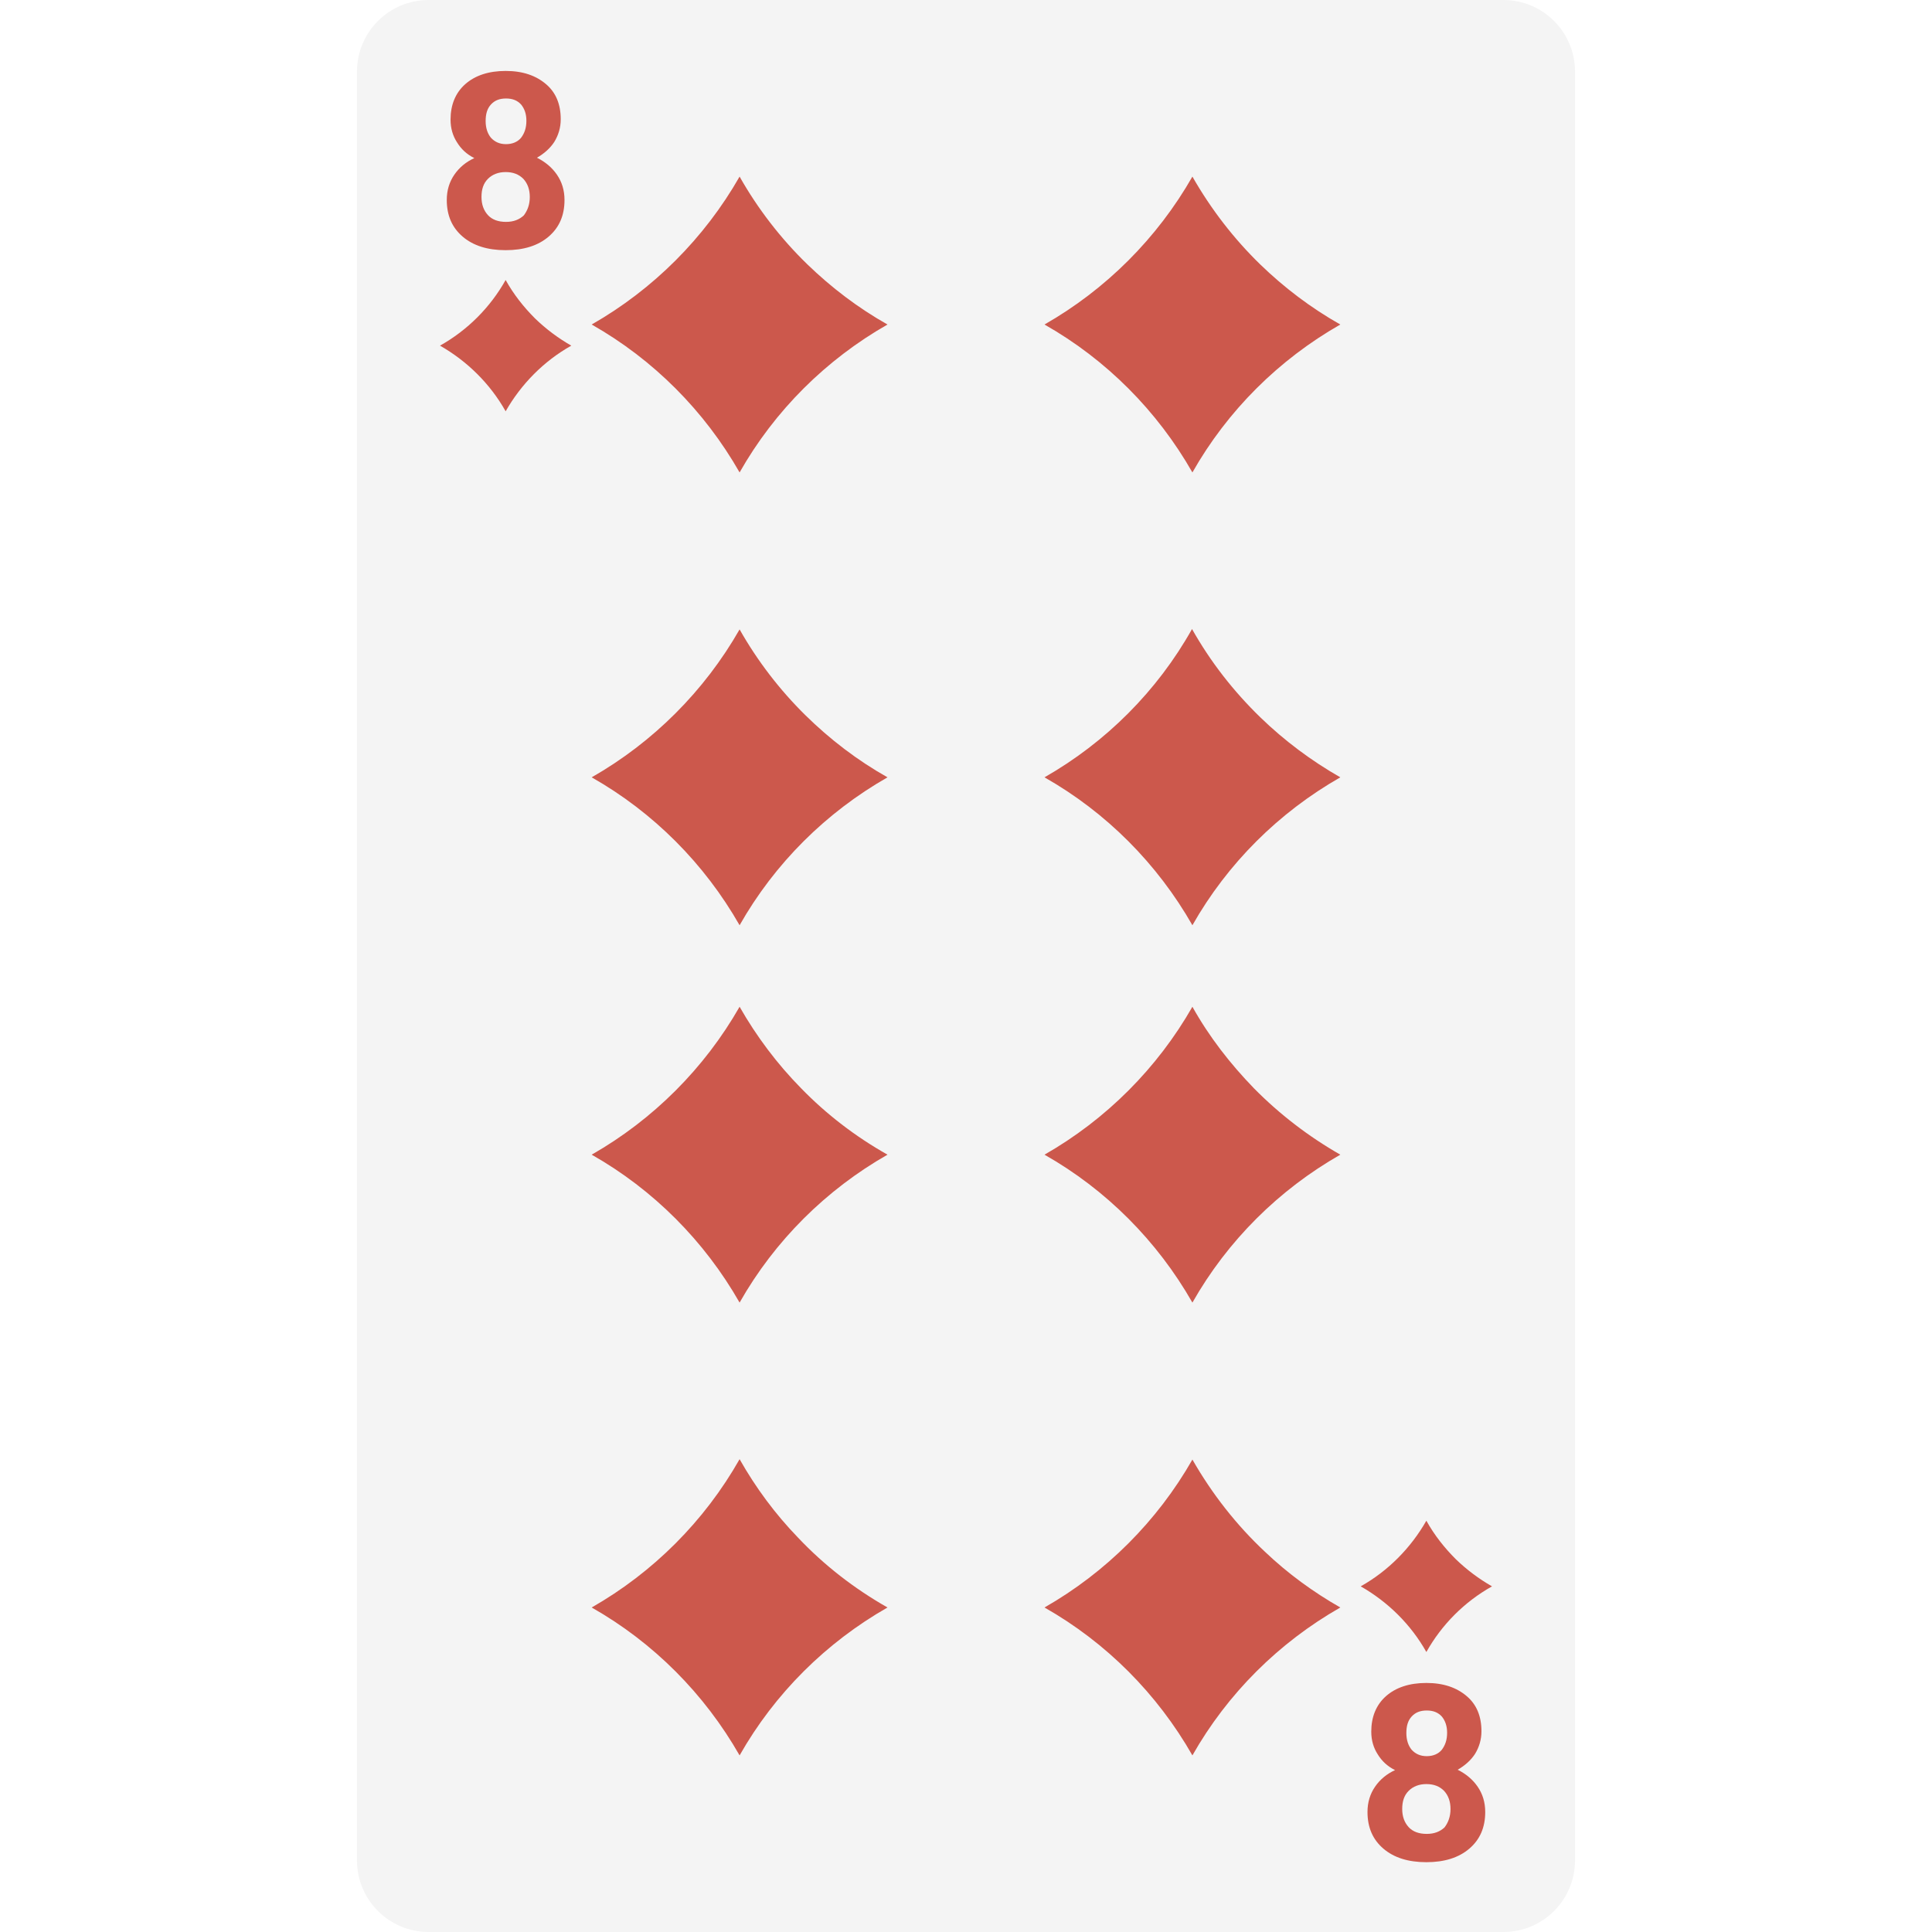
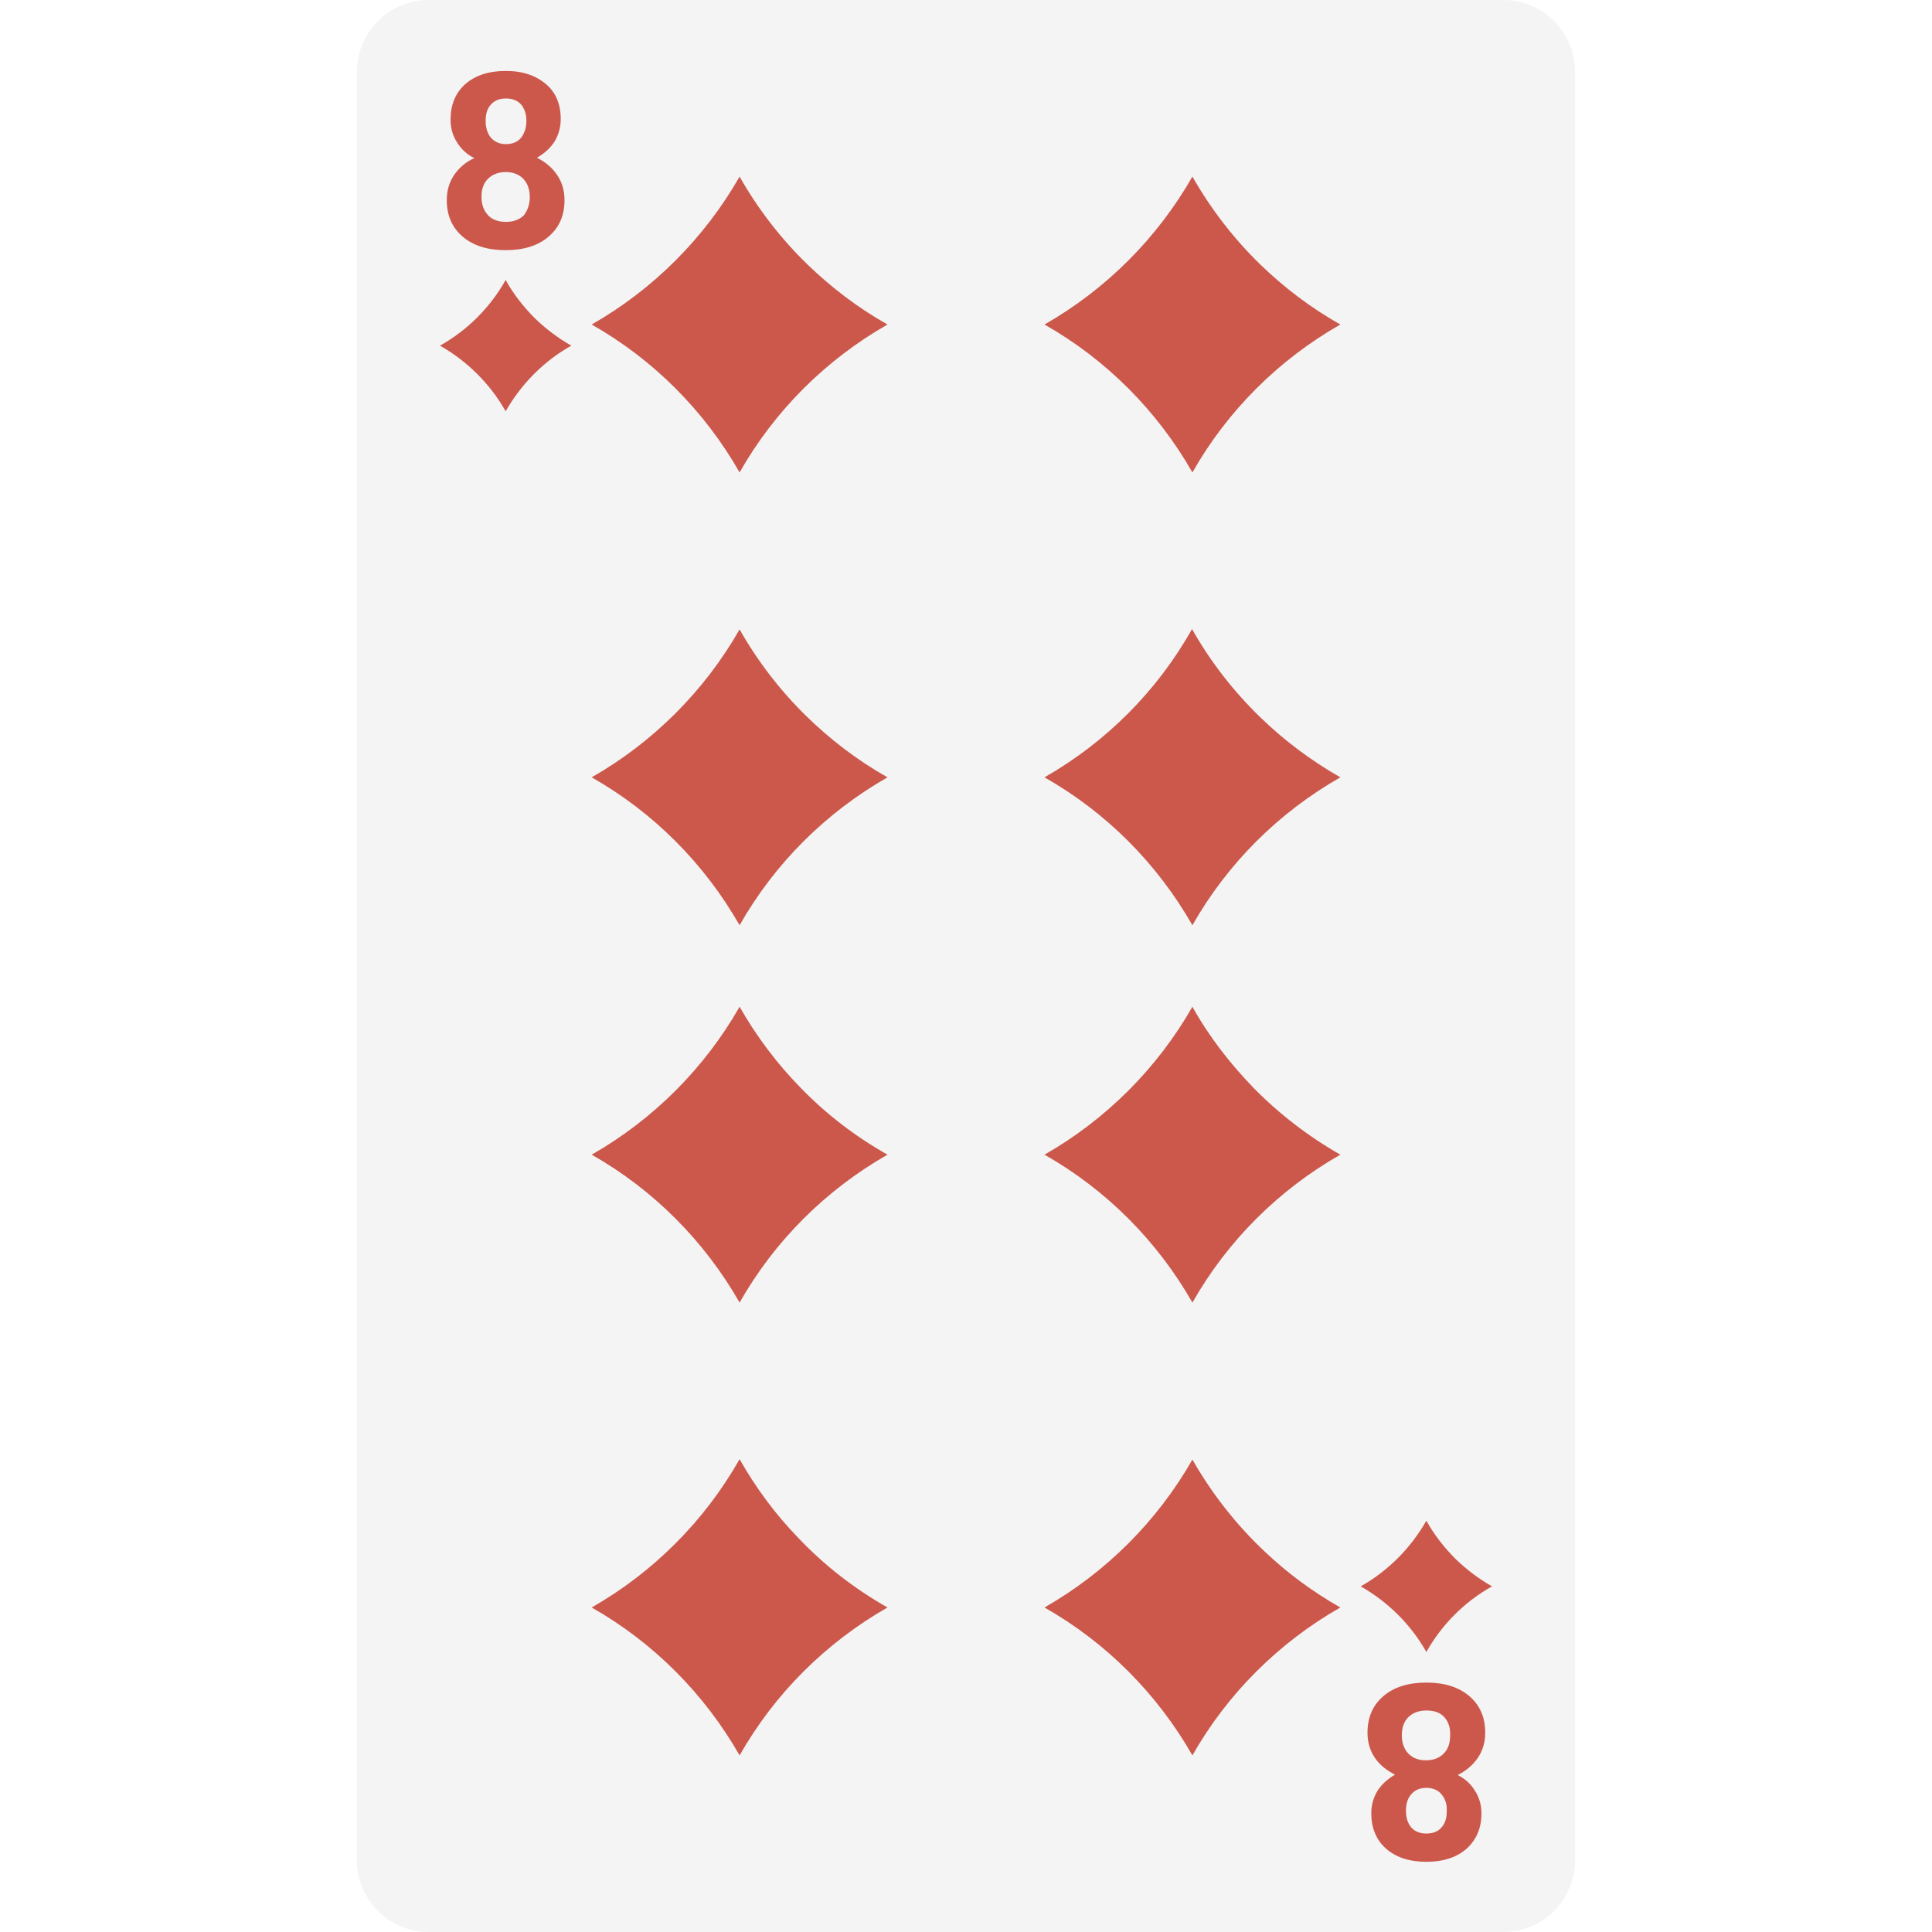
<svg xmlns="http://www.w3.org/2000/svg" version="1.1" x="0" y="0" viewBox="0 0 512 512" xml:space="preserve">
  <path d="M398.4 0H113.6c-10.5 0-19 8.5-19 19v474c0 10.5 8.5 19 19 19h284.8c10.5 0 19-8.5 19-19V19c0-10.5-8.5-19-19-19z" fill="#f4f4f4" />
-   <path d="M116.6 91.6c7.2 4.1 13.3 10.1 17.4 17.4 4.1-7.2 10.1-13.3 17.4-17.4-3.5-2-6.7-4.4-9.6-7.2-3-3-5.7-6.4-7.8-10.2a45.45 45.45 0 01-17.4 17.4zm278.8 328.8c-3.5-2-6.7-4.4-9.6-7.2-3-3-5.7-6.4-7.8-10.2-4.1 7.2-10.1 13.3-17.4 17.4 7.2 4.1 13.3 10.1 17.4 17.4 4.1-7.3 10.1-13.3 17.4-17.4zM156.8 86c16.4 9.3 29.9 22.9 39.2 39.2 9.3-16.4 22.9-29.9 39.2-39.2-7.8-4.4-14.9-9.8-21.3-16-7-6.8-13.1-14.7-17.9-23.2-9.3 16.3-22.9 29.9-39.2 39.2zm120 0c16.4 9.3 29.9 22.9 39.2 39.2 9.3-16.4 22.9-29.9 39.2-39.2-7.8-4.4-14.9-9.8-21.2-15.9-7-6.8-13.1-14.7-18-23.3-9.3 16.3-22.9 29.9-39.2 39.2zm-120 120c16.4 9.3 29.9 22.9 39.2 39.2 9.3-16.4 22.9-29.9 39.2-39.2-8-4.5-15.3-10.1-21.8-16.5-6.8-6.7-12.7-14.4-17.4-22.7-9.3 16.3-22.9 29.9-39.2 39.2zm120 0c16.4 9.3 29.9 22.9 39.2 39.2 9.3-16.4 22.9-29.9 39.2-39.2-7.7-4.4-14.8-9.7-21.2-15.9-7.1-6.9-13.2-14.7-18.1-23.4-9.2 16.4-22.8 30-39.1 39.3zm-120 100c16.4 9.3 29.9 22.9 39.2 39.2 9.3-16.4 22.9-29.9 39.2-39.2-8.5-4.8-16.2-10.7-22.9-17.6-6.3-6.4-11.8-13.7-16.3-21.6-9.3 16.3-22.9 29.9-39.2 39.2zm120 0c16.4 9.3 29.9 22.9 39.2 39.2 9.3-16.4 22.9-29.9 39.2-39.2-8.4-4.8-16.1-10.7-22.9-17.6-6.3-6.5-11.9-13.7-16.3-21.6-9.3 16.3-22.9 29.9-39.2 39.2zm-120 120c16.4 9.3 29.9 22.9 39.2 39.2 9.3-16.4 22.9-29.9 39.2-39.2-8.8-5-16.8-11.2-23.7-18.5-6-6.2-11.2-13.2-15.5-20.8-9.3 16.4-22.9 30-39.2 39.3zm120 0c16.4 9.3 29.9 22.9 39.2 39.2 9.3-16.4 22.9-29.9 39.2-39.2-7.2-4.1-13.9-9-19.9-14.7-7.6-7.1-14.1-15.4-19.3-24.5-9.3 16.3-22.9 29.9-39.2 39.2zM148.6 31.6c0 2.2-.6 4.2-1.7 6-1.1 1.7-2.7 3.1-4.6 4.2 2.2 1.1 4 2.6 5.3 4.5 1.3 1.9 2 4.1 2 6.7 0 4.1-1.4 7.3-4.2 9.7-2.8 2.4-6.6 3.6-11.4 3.6-4.8 0-8.6-1.2-11.4-3.6-2.8-2.4-4.2-5.6-4.2-9.7 0-2.6.7-4.8 2-6.7 1.3-1.9 3.1-3.4 5.3-4.4-2-1-3.5-2.4-4.6-4.2-1.1-1.7-1.7-3.7-1.7-6 0-3.9 1.3-7.1 3.9-9.4 2.6-2.3 6.2-3.5 10.7-3.5 4.5 0 8 1.2 10.7 3.5 2.6 2.2 3.9 5.3 3.9 9.3zm-8.2 20.6c0-2-.6-3.6-1.7-4.8-1.2-1.2-2.7-1.8-4.7-1.8-1.9 0-3.5.6-4.7 1.8-1.2 1.2-1.7 2.8-1.7 4.8s.6 3.6 1.7 4.8 2.7 1.8 4.8 1.8c2 0 3.5-.6 4.7-1.7 1-1.3 1.6-2.9 1.6-4.9zm-.9-20.2c0-1.8-.5-3.2-1.4-4.3-1-1.1-2.3-1.6-4-1.6-1.7 0-3 .5-4 1.6s-1.4 2.5-1.4 4.4c0 1.8.5 3.3 1.4 4.4 1 1.1 2.3 1.7 4 1.7 1.7 0 3.1-.6 4-1.7.9-1.2 1.4-2.6 1.4-4.5zm253.1 426.8c0 2.2-.6 4.2-1.7 6-1.1 1.7-2.7 3.1-4.6 4.2 2.2 1.1 4 2.6 5.3 4.5 1.3 1.9 2 4.1 2 6.7 0 4.1-1.4 7.3-4.2 9.7-2.8 2.4-6.6 3.6-11.4 3.6-4.8 0-8.6-1.2-11.4-3.6-2.8-2.4-4.2-5.6-4.2-9.7 0-2.6.7-4.8 2-6.7 1.3-1.9 3.1-3.4 5.3-4.4-2-1-3.5-2.4-4.6-4.2-1.1-1.7-1.7-3.7-1.7-6 0-3.9 1.3-7.1 3.9-9.4 2.6-2.3 6.2-3.5 10.7-3.5 4.5 0 8 1.2 10.7 3.5 2.6 2.2 3.9 5.3 3.9 9.3zm-8.2 20.6c0-2-.6-3.6-1.7-4.8-1.2-1.2-2.7-1.8-4.7-1.8-1.9 0-3.5.6-4.7 1.8-1.2 1.2-1.7 2.8-1.7 4.8s.6 3.6 1.7 4.8 2.7 1.8 4.8 1.8c2 0 3.5-.6 4.7-1.7 1-1.3 1.6-2.9 1.6-4.9zm-.9-20.2c0-1.8-.5-3.2-1.4-4.3-1-1.1-2.3-1.6-4-1.6-1.7 0-3 .5-4 1.6s-1.4 2.5-1.4 4.4c0 1.8.5 3.3 1.4 4.4 1 1.1 2.3 1.7 4 1.7 1.7 0 3.1-.6 4-1.7.9-1.2 1.4-2.6 1.4-4.5z" fill="#cc584c" />
+   <path d="M116.6 91.6c7.2 4.1 13.3 10.1 17.4 17.4 4.1-7.2 10.1-13.3 17.4-17.4-3.5-2-6.7-4.4-9.6-7.2-3-3-5.7-6.4-7.8-10.2a45.45 45.45 0 01-17.4 17.4zm278.8 328.8c-3.5-2-6.7-4.4-9.6-7.2-3-3-5.7-6.4-7.8-10.2-4.1 7.2-10.1 13.3-17.4 17.4 7.2 4.1 13.3 10.1 17.4 17.4 4.1-7.3 10.1-13.3 17.4-17.4zM156.8 86c16.4 9.3 29.9 22.9 39.2 39.2 9.3-16.4 22.9-29.9 39.2-39.2-7.8-4.4-14.9-9.8-21.3-16-7-6.8-13.1-14.7-17.9-23.2-9.3 16.3-22.9 29.9-39.2 39.2zm120 0c16.4 9.3 29.9 22.9 39.2 39.2 9.3-16.4 22.9-29.9 39.2-39.2-7.8-4.4-14.9-9.8-21.2-15.9-7-6.8-13.1-14.7-18-23.3-9.3 16.3-22.9 29.9-39.2 39.2zm-120 120c16.4 9.3 29.9 22.9 39.2 39.2 9.3-16.4 22.9-29.9 39.2-39.2-8-4.5-15.3-10.1-21.8-16.5-6.8-6.7-12.7-14.4-17.4-22.7-9.3 16.3-22.9 29.9-39.2 39.2zm120 0c16.4 9.3 29.9 22.9 39.2 39.2 9.3-16.4 22.9-29.9 39.2-39.2-7.7-4.4-14.8-9.7-21.2-15.9-7.1-6.9-13.2-14.7-18.1-23.4-9.2 16.4-22.8 30-39.1 39.3zm-120 100c16.4 9.3 29.9 22.9 39.2 39.2 9.3-16.4 22.9-29.9 39.2-39.2-8.5-4.8-16.2-10.7-22.9-17.6-6.3-6.4-11.8-13.7-16.3-21.6-9.3 16.3-22.9 29.9-39.2 39.2zm120 0c16.4 9.3 29.9 22.9 39.2 39.2 9.3-16.4 22.9-29.9 39.2-39.2-8.4-4.8-16.1-10.7-22.9-17.6-6.3-6.5-11.9-13.7-16.3-21.6-9.3 16.3-22.9 29.9-39.2 39.2zm-120 120c16.4 9.3 29.9 22.9 39.2 39.2 9.3-16.4 22.9-29.9 39.2-39.2-8.8-5-16.8-11.2-23.7-18.5-6-6.2-11.2-13.2-15.5-20.8-9.3 16.4-22.9 30-39.2 39.3zm120 0c16.4 9.3 29.9 22.9 39.2 39.2 9.3-16.4 22.9-29.9 39.2-39.2-7.2-4.1-13.9-9-19.9-14.7-7.6-7.1-14.1-15.4-19.3-24.5-9.3 16.3-22.9 29.9-39.2 39.2zM148.6 31.6c0 2.2-.6 4.2-1.7 6-1.1 1.7-2.7 3.1-4.6 4.2 2.2 1.1 4 2.6 5.3 4.5 1.3 1.9 2 4.1 2 6.7 0 4.1-1.4 7.3-4.2 9.7-2.8 2.4-6.6 3.6-11.4 3.6-4.8 0-8.6-1.2-11.4-3.6-2.8-2.4-4.2-5.6-4.2-9.7 0-2.6.7-4.8 2-6.7 1.3-1.9 3.1-3.4 5.3-4.4-2-1-3.5-2.4-4.6-4.2-1.1-1.7-1.7-3.7-1.7-6 0-3.9 1.3-7.1 3.9-9.4 2.6-2.3 6.2-3.5 10.7-3.5 4.5 0 8 1.2 10.7 3.5 2.6 2.2 3.9 5.3 3.9 9.3zm-8.2 20.6c0-2-.6-3.6-1.7-4.8-1.2-1.2-2.7-1.8-4.7-1.8-1.9 0-3.5.6-4.7 1.8-1.2 1.2-1.7 2.8-1.7 4.8s.6 3.6 1.7 4.8 2.7 1.8 4.8 1.8c2 0 3.5-.6 4.7-1.7 1-1.3 1.6-2.9 1.6-4.9zm-.9-20.2c0-1.8-.5-3.2-1.4-4.3-1-1.1-2.3-1.6-4-1.6-1.7 0-3 .5-4 1.6s-1.4 2.5-1.4 4.4c0 1.8.5 3.3 1.4 4.4 1 1.1 2.3 1.7 4 1.7 1.7 0 3.1-.6 4-1.7.9-1.2 1.4-2.6 1.4-4.5zm249.2 457.9c-2.6 2.3-6.2 3.5-10.7 3.5-4.5 0-8.1-1.2-10.7-3.5-2.6-2.3-3.9-5.5-3.9-9.4 0-2.2.6-4.2 1.7-6 1.1-1.7 2.7-3.1 4.6-4.2-2.2-1.1-4-2.5-5.3-4.4-1.3-1.9-2-4.1-2-6.7 0-4.1 1.4-7.3 4.2-9.7 2.8-2.4 6.6-3.6 11.4-3.6 4.8 0 8.6 1.2 11.4 3.6 2.8 2.4 4.2 5.6 4.2 9.7 0 2.6-.7 4.8-2 6.7-1.3 1.9-3.1 3.4-5.3 4.5 2 1 3.5 2.4 4.6 4.2 1.1 1.7 1.7 3.7 1.7 6 0 3.8-1.3 6.9-3.9 9.3zm-6-34.9c-1.1-1.2-2.7-1.7-4.7-1.7s-3.6.6-4.8 1.8-1.7 2.8-1.7 4.8.6 3.6 1.7 4.8c1.2 1.2 2.7 1.8 4.7 1.8s3.5-.6 4.7-1.8c1.2-1.2 1.7-2.8 1.7-4.8.1-2.1-.5-3.7-1.6-4.9zm-.7 20.5c-.9-1.1-2.3-1.7-4-1.7-1.7 0-3.1.6-4 1.7-1 1.1-1.4 2.6-1.4 4.4 0 1.9.5 3.3 1.4 4.4 1 1.1 2.3 1.6 4 1.6 1.7 0 3.1-.5 4-1.6 1-1.1 1.4-2.5 1.4-4.3.1-1.9-.4-3.3-1.4-4.5z" fill="#cc584c" />
</svg>
